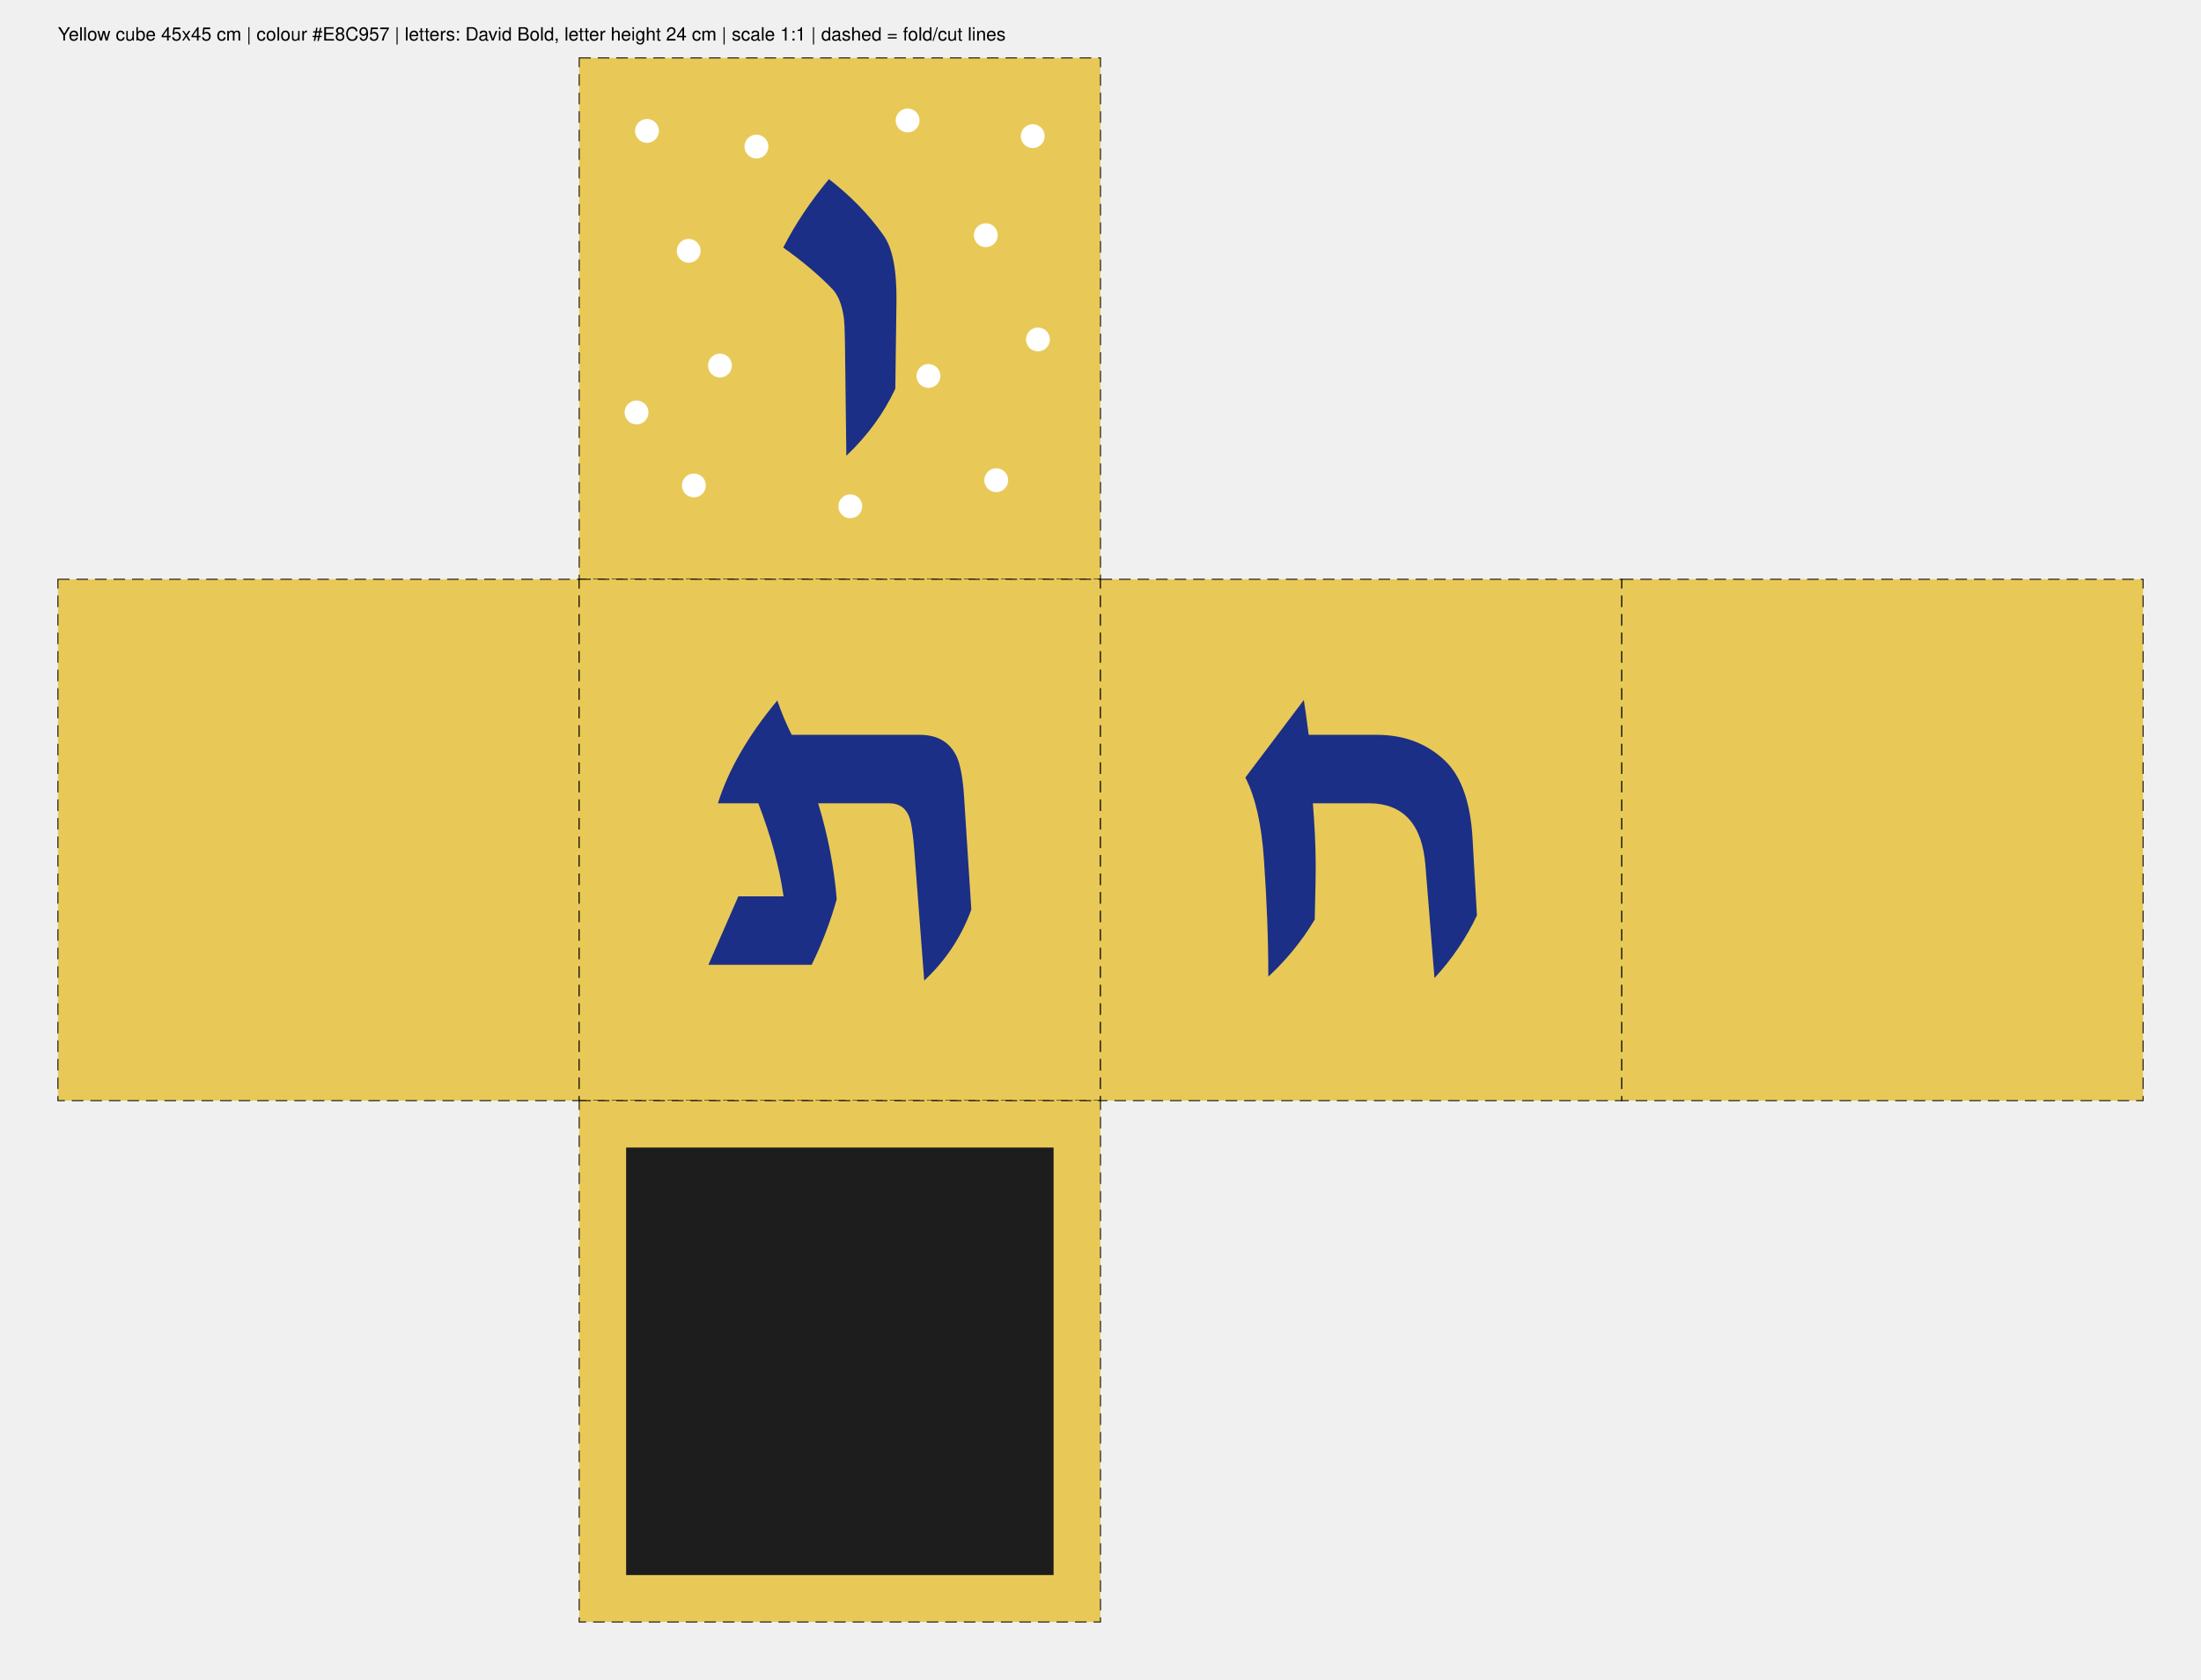
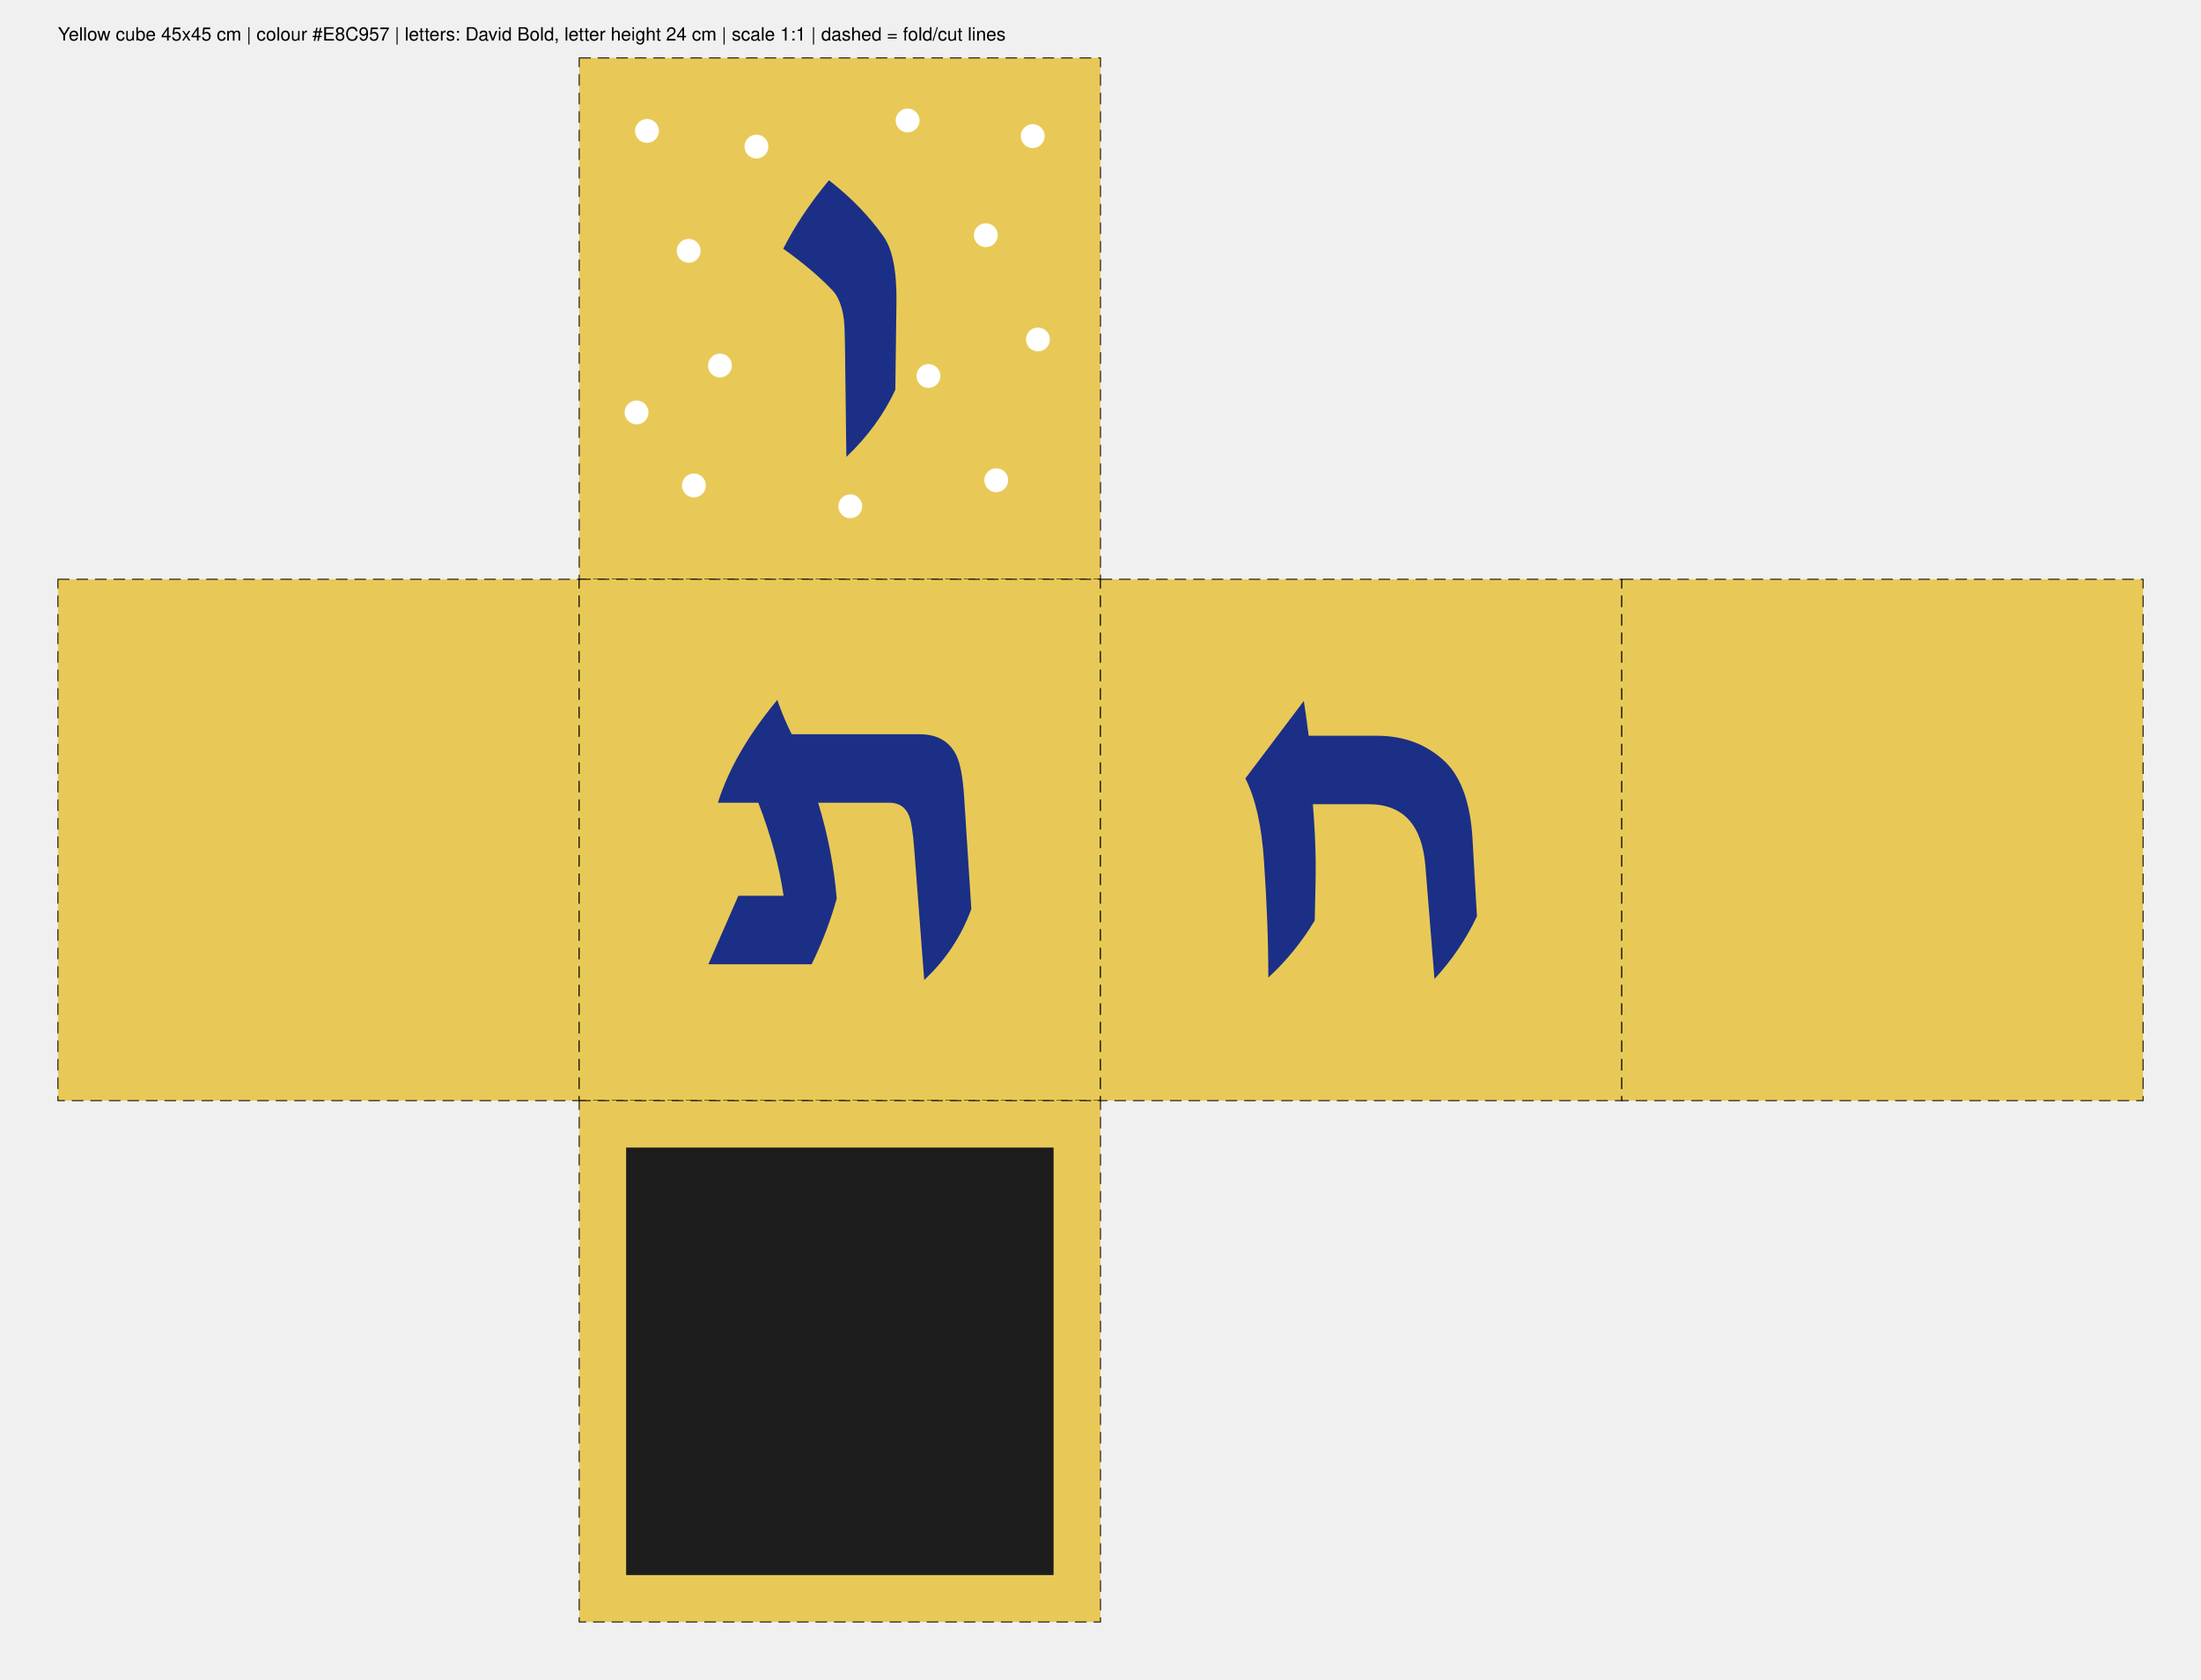
<svg xmlns="http://www.w3.org/2000/svg" width="190cm" height="145cm" viewBox="0 0 190 145">
  <rect x="50" y="5" width="45" height="45" fill="#e8c957" stroke="#000" stroke-width="0.08" stroke-dasharray="1 0.6" />
  <circle cx="89.15" cy="11.75" r="1.03" fill="#fff" />
  <circle cx="78.35" cy="10.40" r="1.03" fill="#fff" />
  <circle cx="65.30" cy="12.65" r="1.03" fill="#fff" />
  <circle cx="55.85" cy="11.30" r="1.03" fill="#fff" />
  <circle cx="85.10" cy="20.30" r="1.03" fill="#fff" />
  <circle cx="72.05" cy="18.05" r="1.03" fill="#fff" />
  <circle cx="59.45" cy="21.65" r="1.03" fill="#fff" />
  <circle cx="89.60" cy="29.30" r="1.03" fill="#fff" />
  <circle cx="80.15" cy="32.45" r="1.03" fill="#fff" />
  <circle cx="62.15" cy="31.55" r="1.03" fill="#fff" />
  <circle cx="54.95" cy="35.60" r="1.03" fill="#fff" />
  <circle cx="86.00" cy="41.45" r="1.03" fill="#fff" />
  <circle cx="73.40" cy="43.70" r="1.03" fill="#fff" />
  <circle cx="59.90" cy="41.90" r="1.03" fill="#fff" />
-   <path d="M492 616 487 236Q413 77 276 -53L270 434Q269 511 265 543Q253 625 217 664Q130 755 4 844Q80 993 201 1139Q343 1029 436 897Q494 816 492 616Z" fill="#1b2f86" transform="translate(72.500 27.500) rotate(0) scale(0.020033 -0.020033) translate(-248.03 -538.00)" />
+   <path d="M492 616 487 236Q413 77 276 -53L270 434Q269 511 265 543Q253 625 217 664Q130 755 4 844Q80 993 201 1139Q343 1029 436 897Q494 816 492 616Z" fill="#1b2f86" transform="translate(72.500 27.500) rotate(0) scale(0.020033 -0.020033) translate(-248.03 -543.00)" />
  <rect x="5" y="50" width="45" height="45" fill="#e8c957" stroke="#000" stroke-width="0.08" stroke-dasharray="1 0.6" />
  <rect x="50" y="50" width="45" height="45" fill="#e8c957" stroke="#000" stroke-width="0.08" stroke-dasharray="1 0.6" />
-   <path d="M1145 238Q1081 62 942 -68L899 496Q891 605 876 641Q853 696 791 696H485Q548 489 565 283Q525 139 457 0H12L141 295H336Q308 487 227 696H53Q121 913 309 1139Q334 1065 371 991H922Q1038 991 1082 897Q1106 845 1114 721Z" fill="#1b2f86" transform="translate(72.500 72.500) rotate(0) scale(0.020033 -0.020033) translate(-578.50 -538.00)" />
+   <path d="M1145 238Q1081 62 942 -68L899 496Q891 605 876 641Q853 696 791 696H485Q548 489 565 283Q525 139 457 0H12L141 295H336Q308 487 227 696H53Q121 913 309 1139Q334 1065 371 991H922Q1038 991 1082 897Q1106 845 1114 721Z" fill="#1b2f86" transform="translate(72.500 72.500) rotate(0) scale(0.020033 -0.020033) translate(-578.50 -535.50)" />
  <rect x="95" y="50" width="45" height="45" fill="#e8c957" stroke="#000" stroke-width="0.08" stroke-dasharray="1 0.6" />
-   <path d="M1053 213Q983 65 870 -57L831 428Q810 696 586 696H346Q357 558 358 453Q359 384 354 195Q272 58 154 -51Q154 185 135 455Q120 680 55 807L307 1141Q315 1092 328 991H621Q800 991 918 877Q1021 775 1034 545Z" fill="#1b2f86" transform="translate(117.500 72.500) rotate(0) scale(0.020033 -0.020033) translate(-554.00 -538.00)" />
+   <path d="M1053 213Q983 65 870 -57L831 428Q810 696 586 696H346Q357 558 358 453Q359 384 354 195Q272 58 154 -51Q154 185 135 455Q120 680 55 807L307 1141Q315 1092 328 991H621Q800 991 918 877Q1021 775 1034 545Z" fill="#1b2f86" transform="translate(117.500 72.500) rotate(0) scale(0.020033 -0.020033) translate(-554.00 -542.00)" />
  <rect x="140" y="50" width="45" height="45" fill="#e8c957" stroke="#000" stroke-width="0.08" stroke-dasharray="1 0.6" />
  <rect x="50" y="95" width="45" height="45" fill="#e8c957" stroke="#000" stroke-width="0.08" stroke-dasharray="1 0.6" />
  <rect x="54.05" y="99.05" width="36.90" height="36.90" fill="#1d1d1d" />
  <text x="5" y="3.5" font-size="1.6" font-family="Helvetica" fill="#000">Yellow cube 45x45 cm | colour #E8C957 | letters: David Bold, letter height 24 cm | scale 1:1 | dashed = fold/cut lines</text>
</svg>
